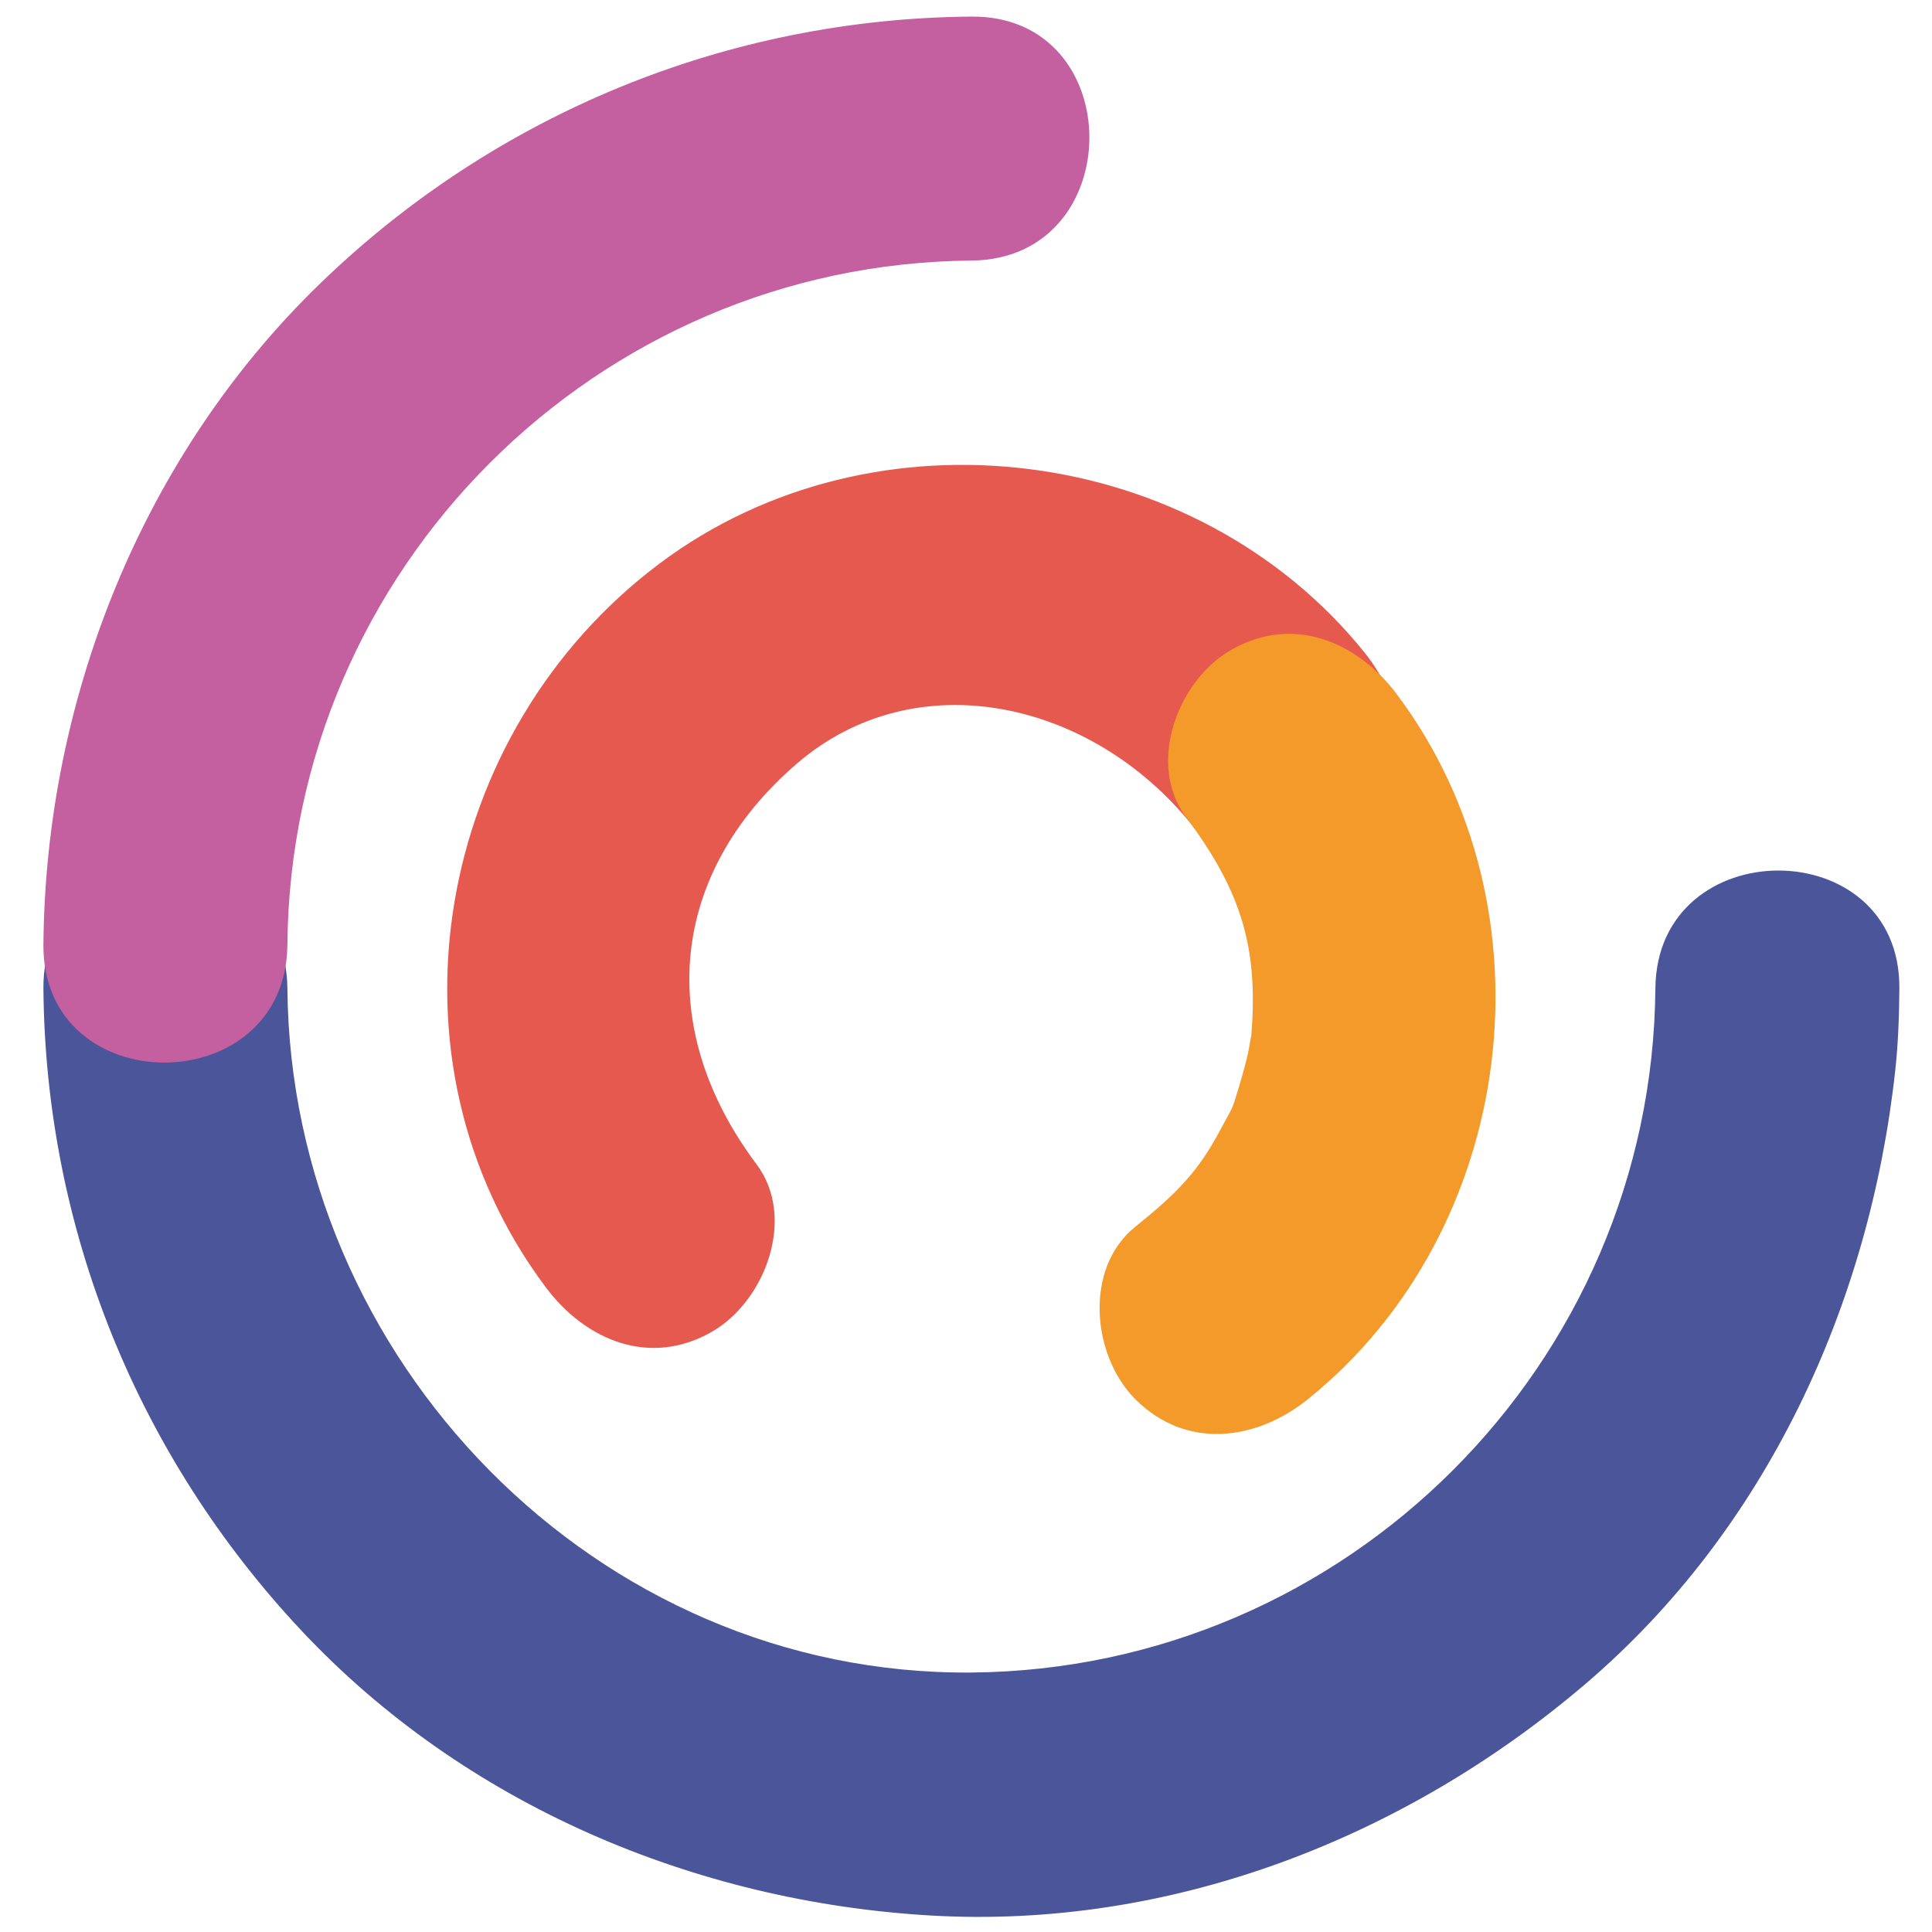
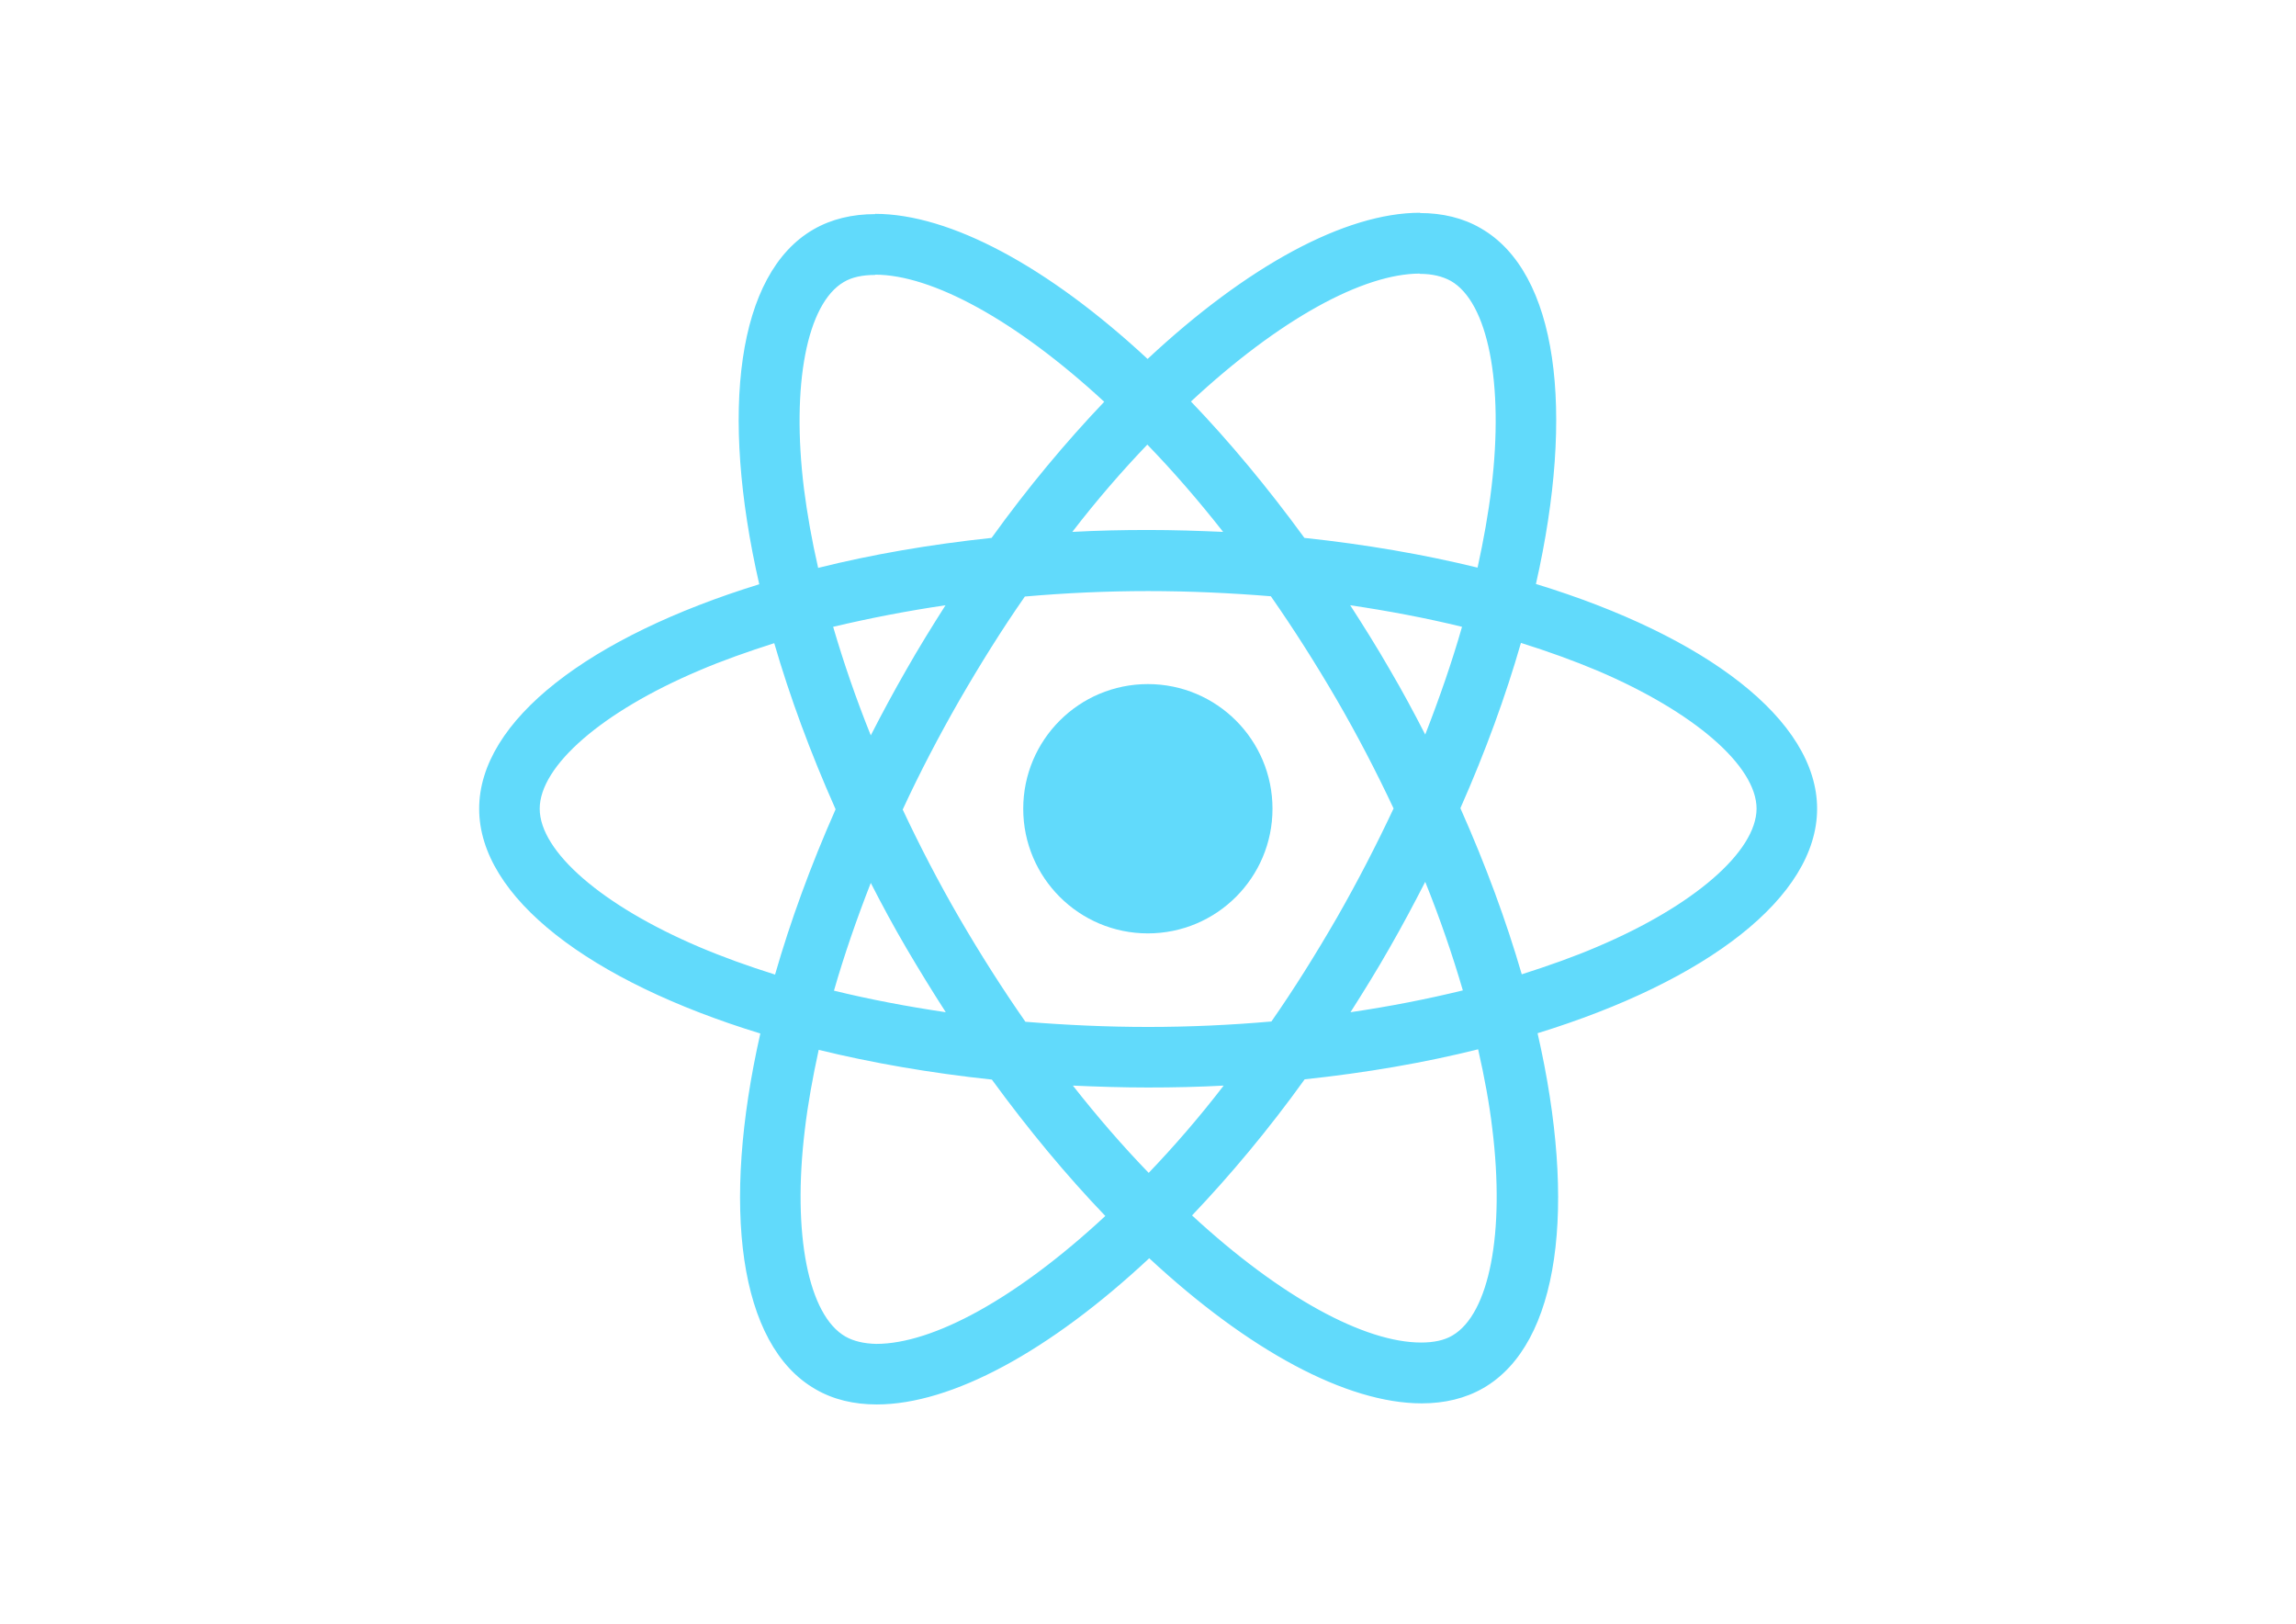
- <svg xmlns="http://www.w3.org/2000/svg" width="800px" height="800px" viewBox="0 0 1024 1024" class="icon" version="1.1">
-   <path d="M877.387 523.945c-1.663 198.958-163.571 360.868-362.532 362.531-198.991 1.661-360.885-166.07-362.526-362.531-0.697-83.354-130.015-83.42-129.318 0 1.064 127.401 49.851 247.752 136.97 340.531 86.427 92.047 208.144 143.457 333.116 150.77 127.267 7.454 251.374-40.885 347.279-122.774 96.086-82.04 150.659-201.304 164.166-325.296 1.565-14.352 2.04-28.805 2.16-43.23 0.697-83.421-128.618-83.355-129.315-0.001z" fill="#4A5699" />
-   <path d="M152.329 500.646c1.662-198.965 163.563-360.875 362.526-362.537 83.354-0.697 83.419-130.013 0-129.317-129.524 1.081-252.396 51.567-345.385 141.68C75.465 241.564 24.097 370.538 23.011 500.646c-0.697 83.421 128.62 83.349 129.318 0z" fill="#C45FA0" />
-   <path d="M400.998 617.112c-54.167-72.265-46.168-154.096 21.221-212.268 63.03-54.412 156.255-33.802 209.578 32.46 22.13 27.497 68.54 22.901 91.441 0 26.914-26.917 22.073-64.009 0-91.44-89.215-110.859-259.653-132.629-373.618-47.204-118.817 89.062-151.202 262.422-60.284 383.718 21.095 28.142 55.432 42.548 88.465 23.196 27.799-16.282 44.387-60.192 23.197-88.462z" fill="#E5594F" />
-   <path d="M628.723 433.281c30.673 40.924 38.604 71.548 34.179 119.265 0.715-5.845 0.408-4.79-0.924 3.173-1.3 6.769-3.259 13.386-5.207 19.983-4.113 13.896-2.982 9.9-9.75 22.736-11.978 22.716-23.474 34.203-45.271 51.746-27.499 22.131-22.904 68.538 0 91.441 26.914 26.913 64.011 22.075 91.439 0 110.85-89.224 132.613-259.649 47.193-373.614-21.092-28.142-55.431-42.546-88.466-23.196-27.799 16.287-44.384 60.193-23.193 88.466z" fill="#F39A2B" />
+ <svg xmlns="http://www.w3.org/2000/svg" viewBox="0 0 841.9 595.3">
+   <g fill="#61DAFB">
+     <path d="M666.3 296.5c0-32.5-40.7-63.3-103.1-82.4 14.4-63.6 8-114.2-20.2-130.4-6.5-3.8-14.1-5.6-22.4-5.6v22.3c4.6 0 8.3.9 11.4 2.6 13.6 7.8 19.5 37.5 14.9 75.7-1.1 9.4-2.9 19.3-5.1 29.4-19.6-4.8-41-8.5-63.5-10.9-13.5-18.5-27.5-35.3-41.6-50 32.6-30.3 63.2-46.9 84-46.9V78c-27.5 0-63.5 19.6-99.9 53.6-36.4-33.8-72.4-53.2-99.9-53.2v22.3c20.7 0 51.4 16.5 84 46.6-14 14.7-28 31.4-41.3 49.9-22.6 2.4-44 6.1-63.6 11-2.3-10-4-19.7-5.2-29-4.7-38.2 1.1-67.9 14.6-75.8 3-1.8 6.9-2.6 11.5-2.6V78.5c-8.4 0-16 1.8-22.6 5.6-28.1 16.2-34.4 66.7-19.9 130.1-62.2 19.2-102.7 49.9-102.7 82.3 0 32.5 40.7 63.3 103.1 82.4-14.4 63.6-8 114.2 20.2 130.4 6.5 3.8 14.1 5.6 22.5 5.6 27.5 0 63.5-19.6 99.9-53.6 36.4 33.8 72.4 53.2 99.9 53.2 8.4 0 16-1.8 22.6-5.6 28.1-16.2 34.4-66.7 19.9-130.1 62-19.1 102.5-49.9 102.5-82.3zm-130.2-66.7c-3.7 12.9-8.3 26.2-13.5 39.5-4.1-8-8.4-16-13.1-24-4.6-8-9.5-15.8-14.4-23.4 14.2 2.1 27.9 4.7 41 7.9zm-45.8 106.5c-7.8 13.5-15.8 26.3-24.1 38.2-14.9 1.3-30 2-45.2 2-15.1 0-30.2-.7-45-1.9-8.3-11.9-16.4-24.6-24.2-38-7.6-13.1-14.5-26.4-20.8-39.8 6.2-13.4 13.2-26.8 20.7-39.9 7.8-13.5 15.8-26.3 24.1-38.2 14.9-1.3 30-2 45.2-2 15.1 0 30.2.7 45 1.9 8.3 11.9 16.4 24.6 24.2 38 7.6 13.1 14.5 26.4 20.8 39.8-6.3 13.4-13.2 26.8-20.7 39.9zm32.3-13c5.4 13.4 10 26.8 13.8 39.8-13.1 3.2-26.9 5.9-41.2 8 4.9-7.7 9.8-15.6 14.4-23.7 4.6-8 8.9-16.1 13-24.1zM421.2 430c-9.3-9.6-18.6-20.3-27.8-32 9 .4 18.2.7 27.5.7 9.4 0 18.7-.2 27.8-.7-9 11.7-18.3 22.4-27.5 32zm-74.4-58.9c-14.2-2.1-27.9-4.7-41-7.9 3.7-12.9 8.3-26.2 13.5-39.5 4.1 8 8.4 16 13.1 24 4.7 8 9.5 15.8 14.4 23.4zM420.7 163c9.3 9.6 18.6 20.3 27.8 32-9-.4-18.2-.7-27.5-.7-9.4 0-18.7.2-27.8.7 9-11.7 18.3-22.4 27.5-32zm-74 58.9c-4.9 7.7-9.8 15.6-14.4 23.7-4.6 8-8.9 16-13 24-5.4-13.4-10-26.8-13.8-39.8 13.1-3.1 26.9-5.8 41.2-7.9zm-90.5 125.2c-35.4-15.1-58.3-34.9-58.3-50.6 0-15.7 22.9-35.6 58.3-50.6 8.6-3.7 18-7 27.7-10.1 5.7 19.6 13.2 40 22.5 60.9-9.2 20.8-16.6 41.1-22.2 60.6-9.9-3.1-19.3-6.5-28-10.2zM310 490c-13.6-7.8-19.5-37.5-14.9-75.7 1.1-9.4 2.9-19.3 5.1-29.4 19.6 4.8 41 8.5 63.5 10.9 13.5 18.5 27.5 35.3 41.6 50-32.6 30.3-63.2 46.9-84 46.9-4.5-.1-8.3-1-11.3-2.7zm237.2-76.2c4.7 38.2-1.1 67.9-14.6 75.8-3 1.8-6.9 2.6-11.5 2.6-20.7 0-51.4-16.5-84-46.6 14-14.7 28-31.4 41.3-49.9 22.6-2.4 44-6.1 63.6-11 2.3 10.1 4.1 19.8 5.2 29.1zm38.5-66.7c-8.6 3.7-18 7-27.7 10.1-5.7-19.6-13.2-40-22.5-60.9 9.2-20.8 16.6-41.1 22.2-60.6 9.9 3.1 19.3 6.5 28.1 10.2 35.4 15.1 58.3 34.9 58.3 50.6-.1 15.7-23 35.6-58.4 50.6zM320.8 78.4z" />
+     <circle cx="420.9" cy="296.5" r="45.7" />
+     <path d="M520.5 78.1z" />
+   </g>
</svg>
